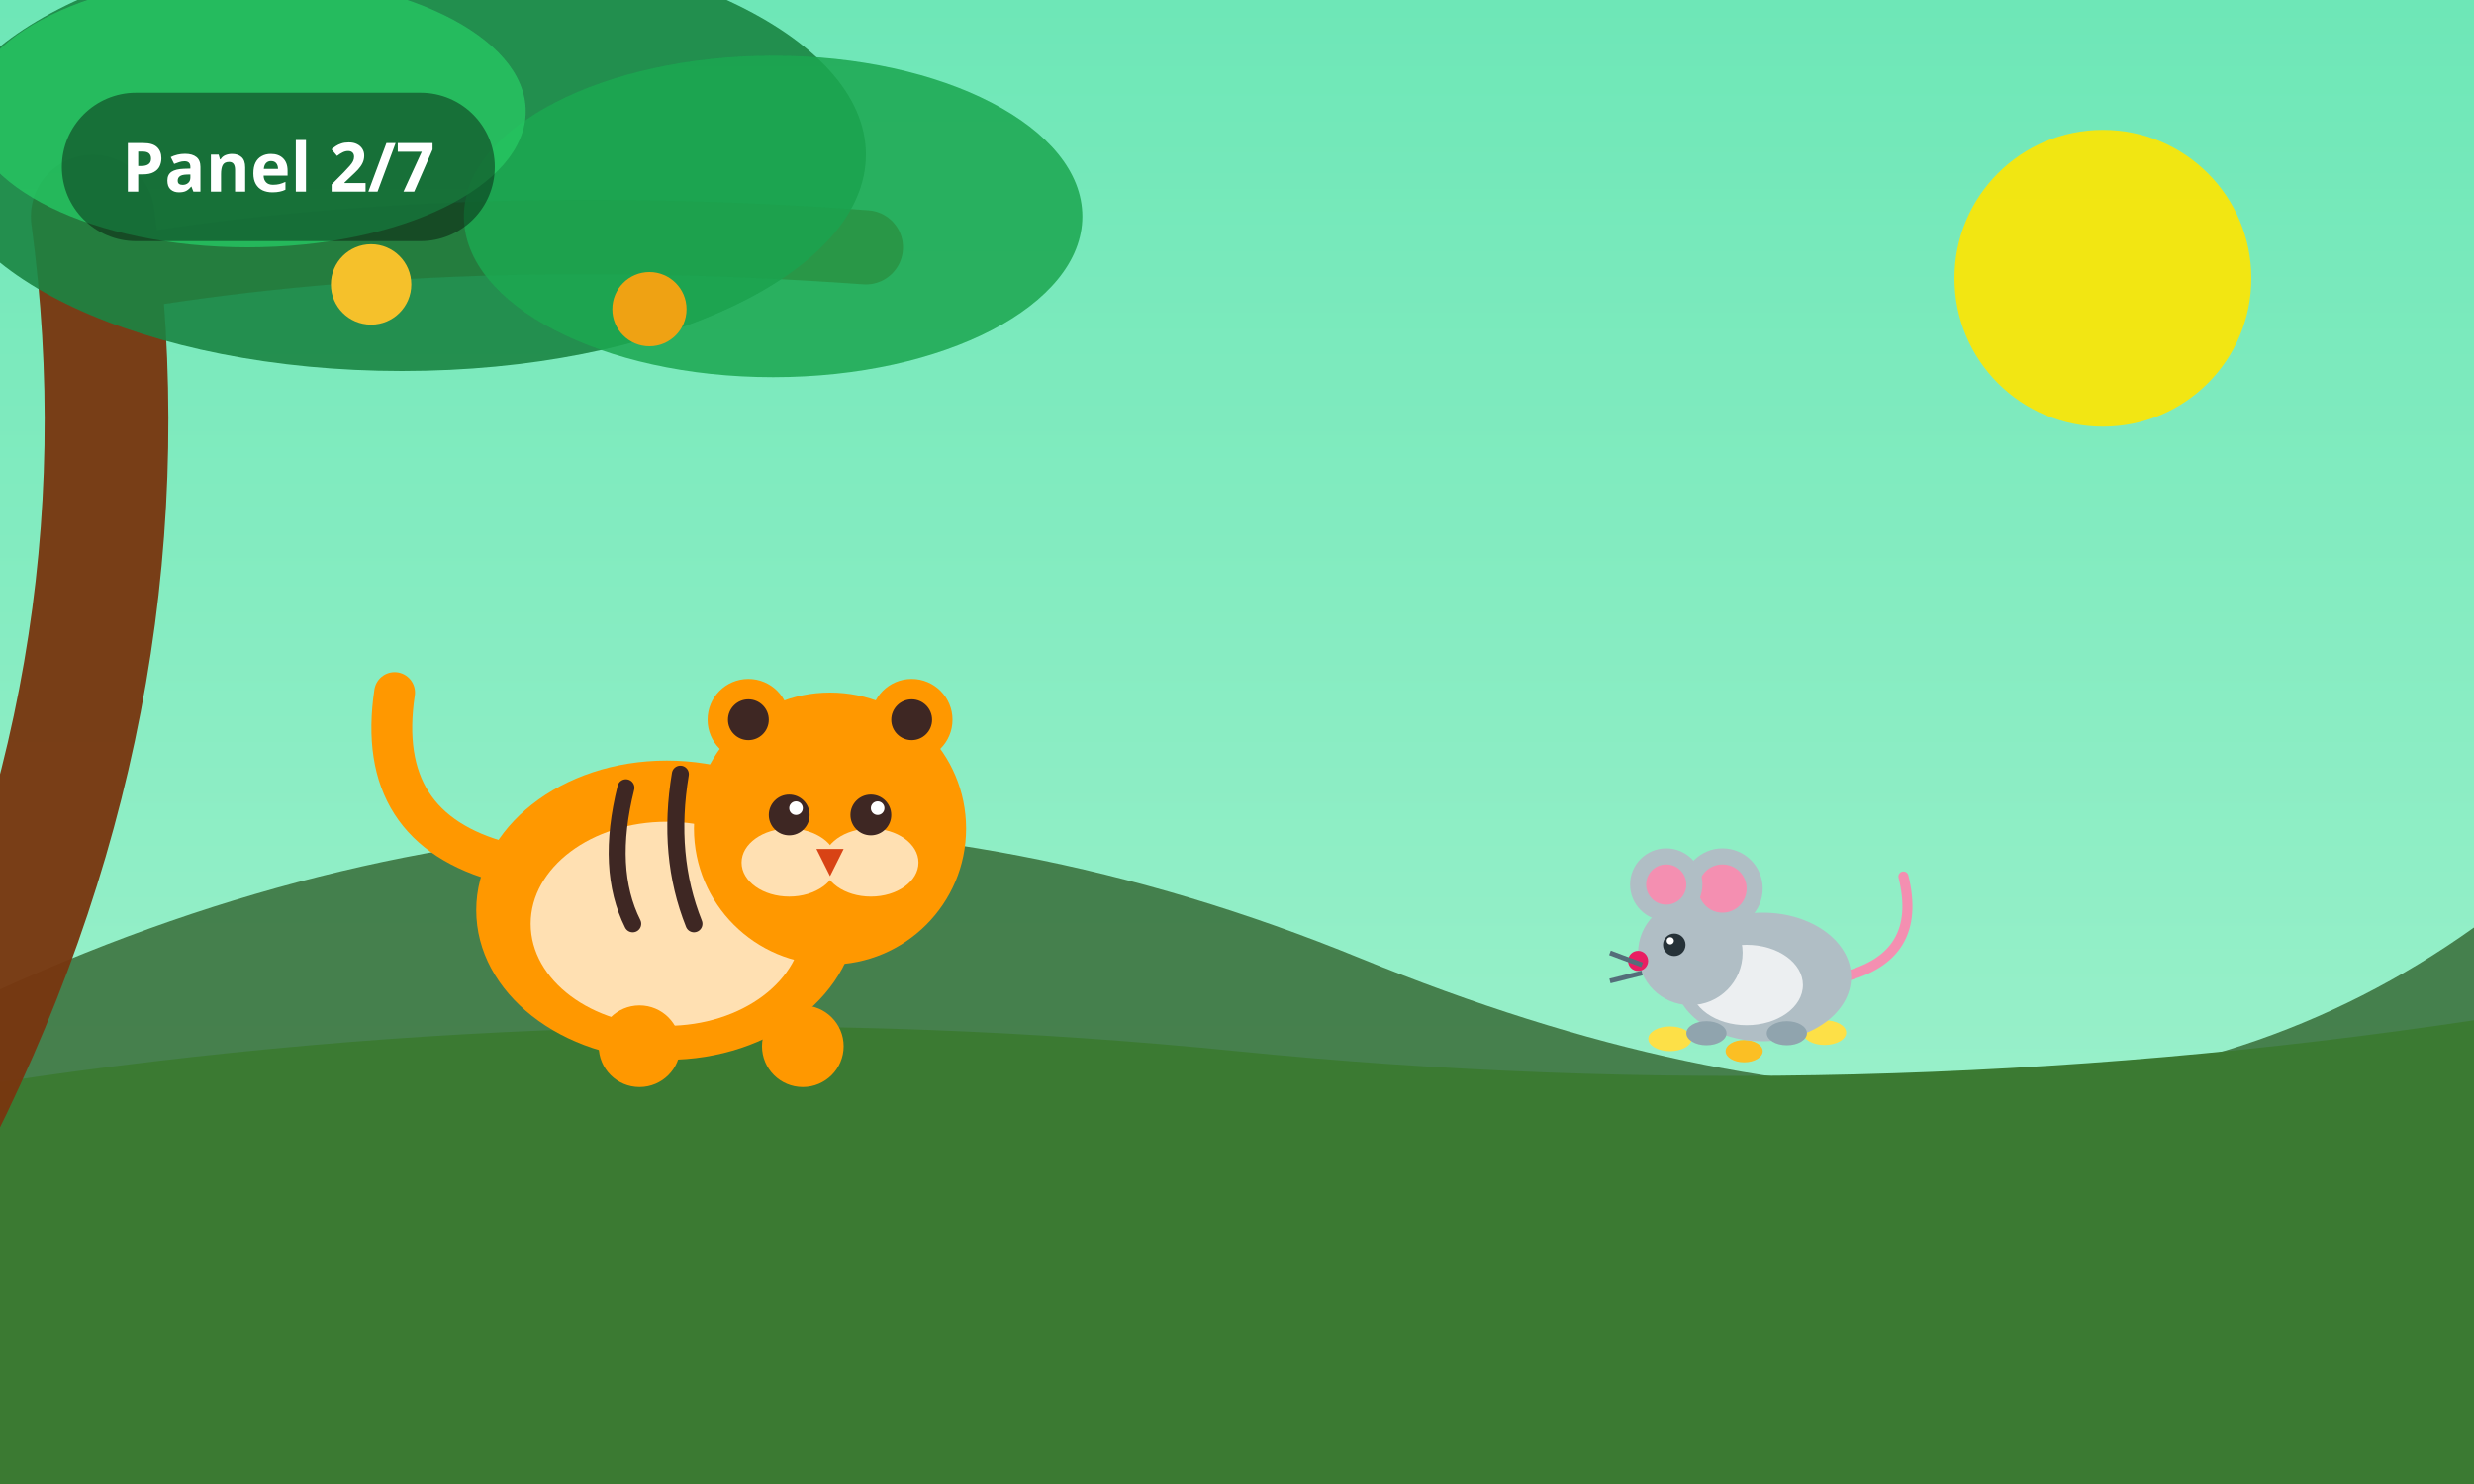
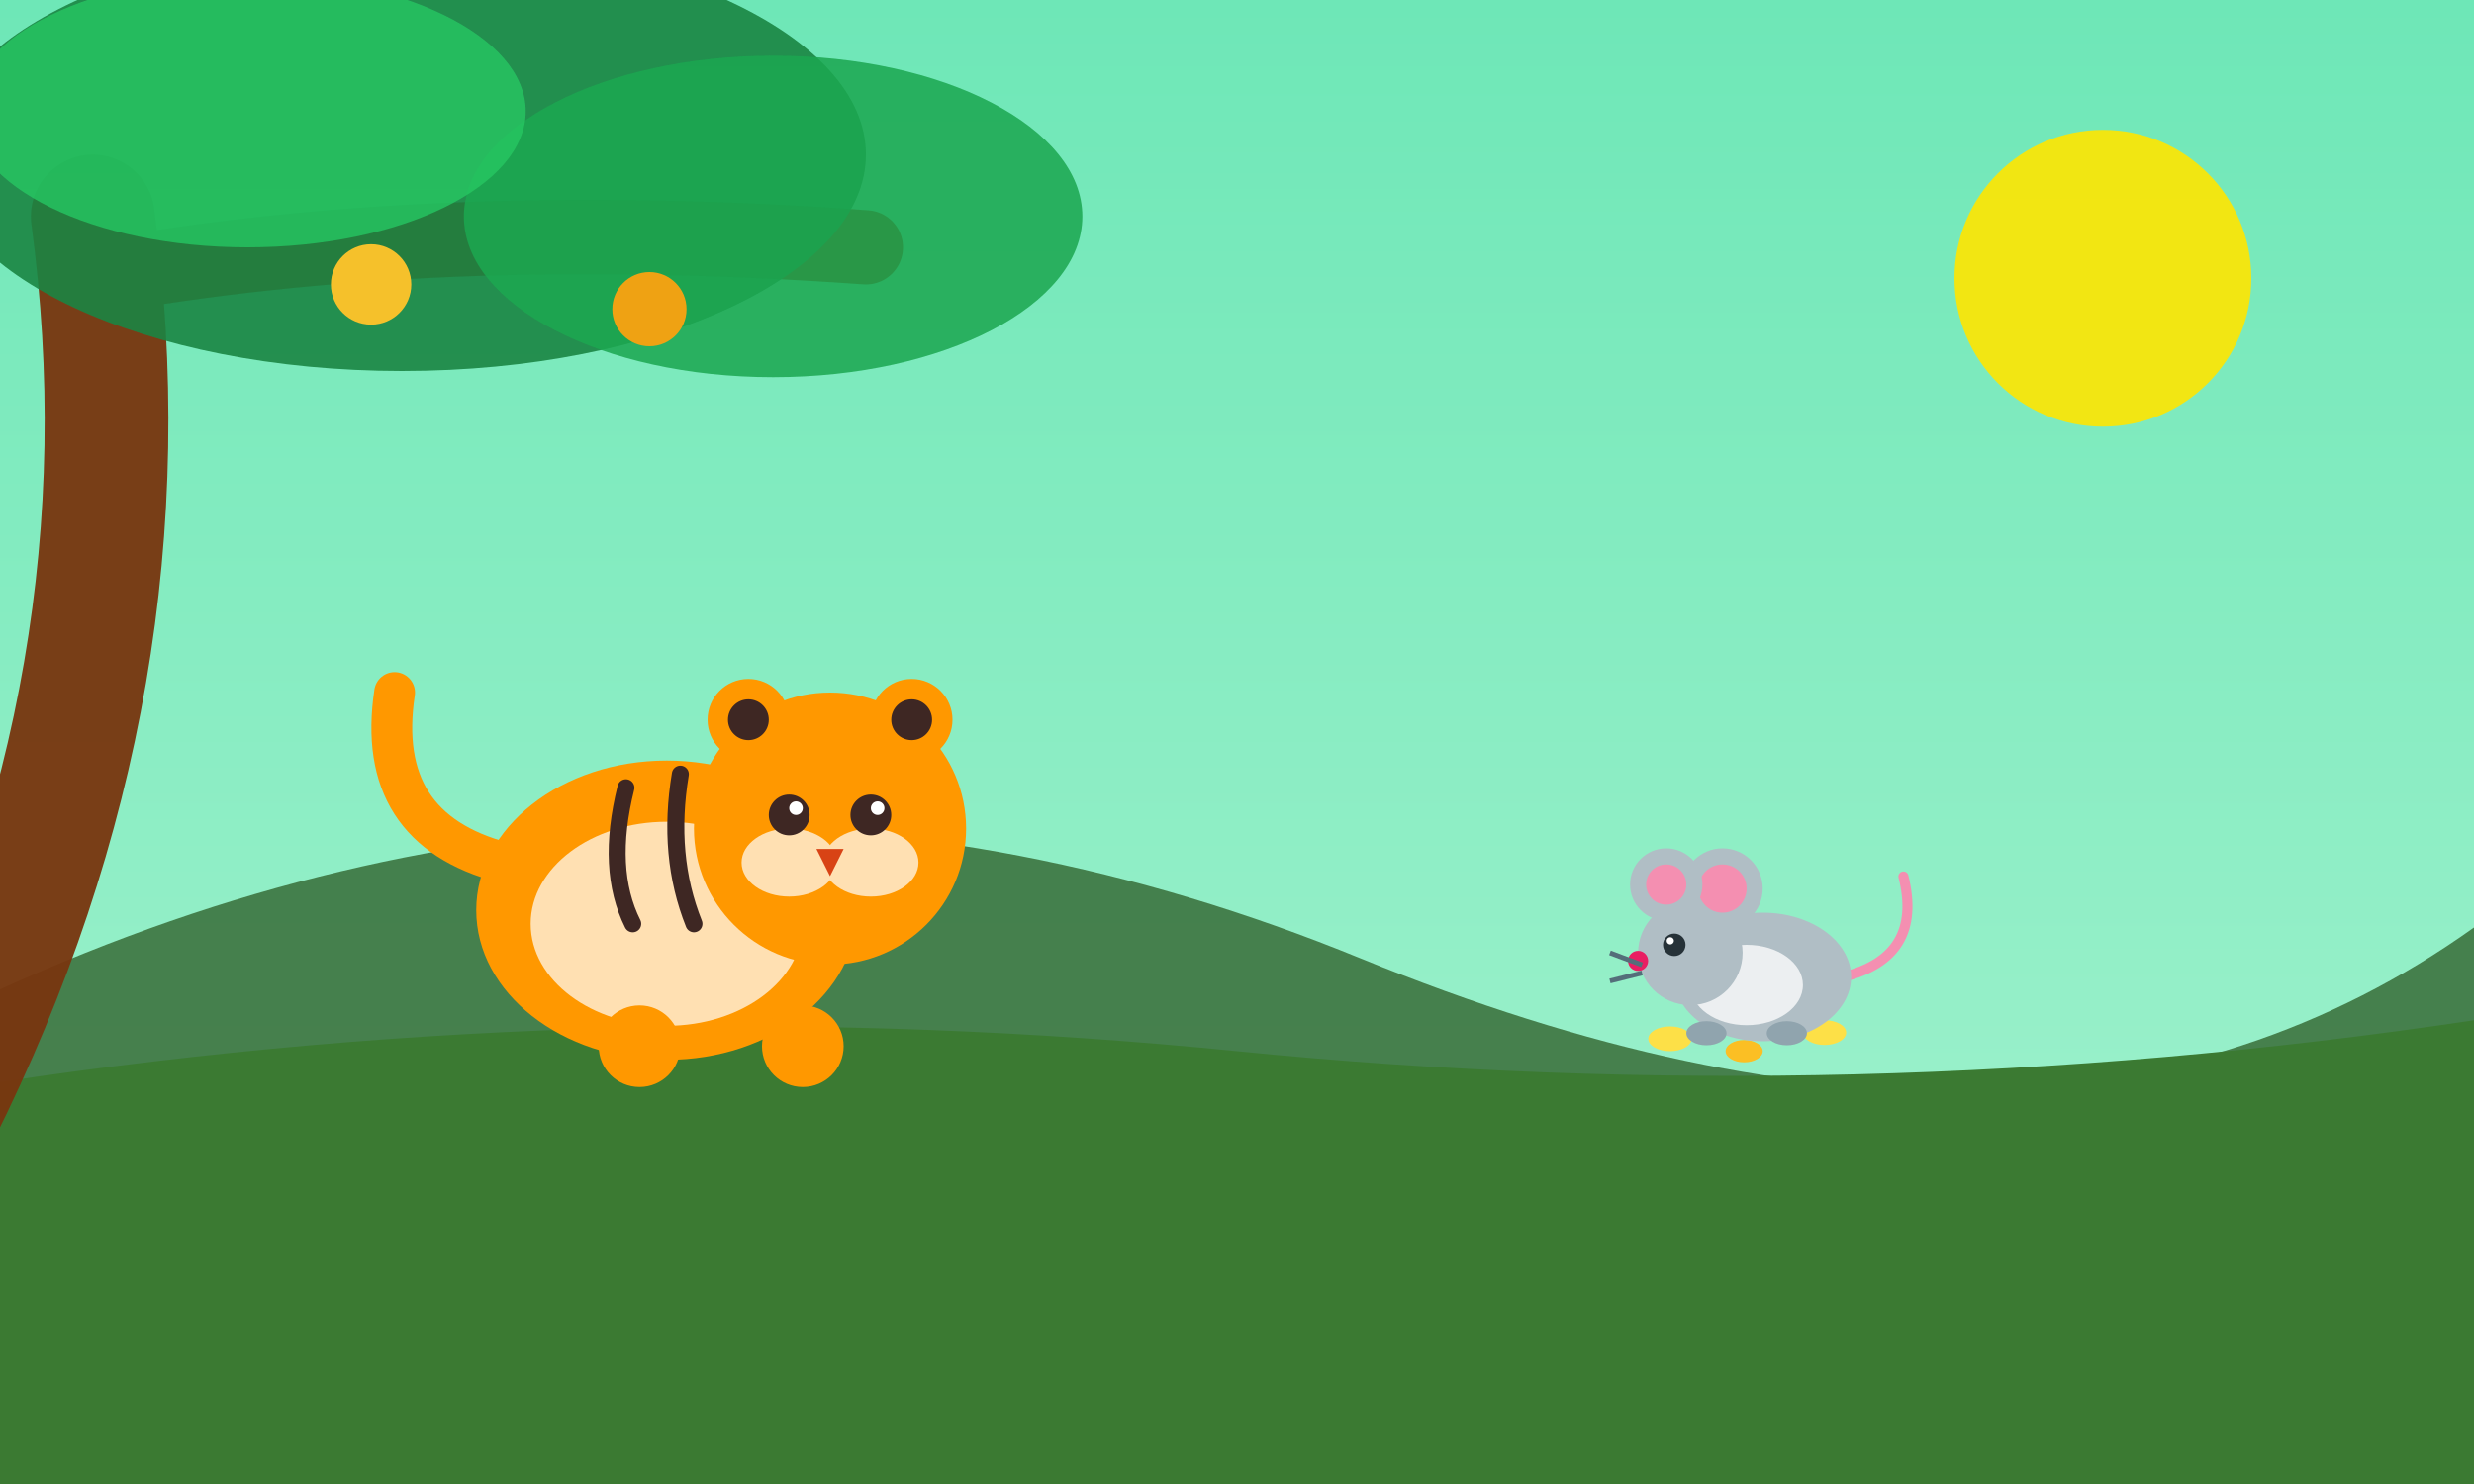
<svg xmlns="http://www.w3.org/2000/svg" viewBox="0 0 400 240" class="story-svg-canvas">
  <defs>
    <linearGradient id="skyGrad_1" x1="0%" y1="0%" x2="0%" y2="100%">
      <stop offset="0%" stop-color="#6ee7b7" />
      <stop offset="100%" stop-color="#a7f3d0" />
    </linearGradient>
  </defs>
  <rect width="400" height="240" fill="url(#skyGrad_1)" />
  <circle cx="340" cy="45" r="24" fill="#FFE600" opacity="0.9" />
  <path d="M 0 160 Q 110 110 220 155 T 400 150 L 400 240 L 0 240 Z" fill="#2B5B24" opacity="0.75" />
  <path d="M 0 175 Q 100 160 200 170 T 400 165 L 400 240 L 0 240 Z" fill="#3B7A32" />
  <g opacity="0.95">
    <path d="M-10 180 Q25 110 15 35" stroke="#78350F" stroke-width="20" fill="none" stroke-linecap="round" />
    <path d="M15 45 Q70 35 140 40" stroke="#78350F" stroke-width="12" fill="none" stroke-linecap="round" />
    <ellipse cx="65" cy="25" rx="75" ry="35" fill="#15803D" opacity="0.9" />
    <ellipse cx="125" cy="35" rx="50" ry="26" fill="#16A34A" opacity="0.85" />
    <ellipse cx="40" cy="18" rx="45" ry="22" fill="#22C55E" opacity="0.8" />
    <circle cx="60" cy="46" r="6.5" fill="#FBBF24" />
    <circle cx="105" cy="50" r="6" fill="#F59E0B" />
  </g>
  <g>
    <ellipse cx="270" cy="168" rx="3.5" ry="2" fill="#FDE047" />
    <ellipse cx="282" cy="170" rx="3" ry="1.8" fill="#FBBF24" />
    <ellipse cx="295" cy="167" rx="3.5" ry="2" fill="#FDE047" />
  </g>
  <g class="anim-character">
    <g transform="translate(110, 145) scale(1.1, 1.1) translate(-50, -50)">
      <path d="M24 45 Q5 40 8 20" stroke="#FF9800" stroke-width="6" stroke-linecap="round" fill="none" />
      <ellipse cx="48" cy="52" rx="28" ry="22" fill="#FF9800" />
      <ellipse cx="48" cy="54" rx="20" ry="15" fill="#FFE0B2" />
      <path d="M42 34 Q39 46 43 54 M50 32 Q48 44 52 54" stroke="#3E2723" stroke-width="2.5" stroke-linecap="round" fill="none" />
      <circle cx="72" cy="40" r="20" fill="#FF9800" />
      <circle cx="60" cy="24" r="6" fill="#FF9800" />
      <circle cx="60" cy="24" r="3" fill="#3E2723" />
      <circle cx="84" cy="24" r="6" fill="#FF9800" />
      <circle cx="84" cy="24" r="3" fill="#3E2723" />
      <ellipse cx="66" cy="45" rx="7" ry="5" fill="#FFE0B2" />
      <ellipse cx="78" cy="45" rx="7" ry="5" fill="#FFE0B2" />
      <circle cx="66" cy="38" r="3" fill="#3E2723" />
      <circle cx="67" cy="37" r="1" fill="#FFFFFF" />
      <circle cx="78" cy="38" r="3" fill="#3E2723" />
      <circle cx="79" cy="37" r="1" fill="#FFFFFF" />
      <polygon points="70,43 74,43 72,47" fill="#D84315" />
      <circle cx="44" cy="72" r="6" fill="#FF9800" />
      <circle cx="68" cy="72" r="6" fill="#FF9800" />
    </g>
  </g>
  <g class="anim-character">
    <g transform="translate(285, 158) scale(-0.65, 0.65) translate(-50, -50)">
      <path d="M30 50 Q10 45 15 25" stroke="#F48FB1" stroke-width="2.5" fill="none" stroke-linecap="round" />
      <ellipse cx="50" cy="50" rx="22" ry="16" fill="#B0BEC5" />
      <ellipse cx="54" cy="52" rx="14" ry="10" fill="#ECEFF1" />
      <circle cx="68" cy="44" r="13" fill="#B0BEC5" />
      <circle cx="60" cy="28" r="10" fill="#B0BEC5" />
      <circle cx="60" cy="28" r="6" fill="#F48FB1" />
      <circle cx="74" cy="27" r="9" fill="#B0BEC5" />
      <circle cx="74" cy="27" r="5" fill="#F48FB1" />
      <circle cx="72" cy="42" r="2.8" fill="#263238" />
      <circle cx="73" cy="41" r="0.9" fill="#FFFFFF" />
      <circle cx="81" cy="46" r="2.5" fill="#E91E63" />
      <path d="M80 47 L88 44 M80 49 L88 51" stroke="#546E7A" stroke-width="1.2" />
      <ellipse cx="44" cy="64" rx="5" ry="3" fill="#90A4AE" />
      <ellipse cx="64" cy="64" rx="5" ry="3" fill="#90A4AE" />
    </g>
  </g>
-   <g transform="translate(10, 15)">
-     <rect width="70" height="24" rx="12" fill="rgba(0,0,0,0.4)" />
-     <text x="35" y="16" fill="#FFFFFF" font-family="'Nunito', sans-serif" font-size="11" font-weight="700" text-anchor="middle">
-             Panel 2/7
-           </text>
-   </g>
</svg>
